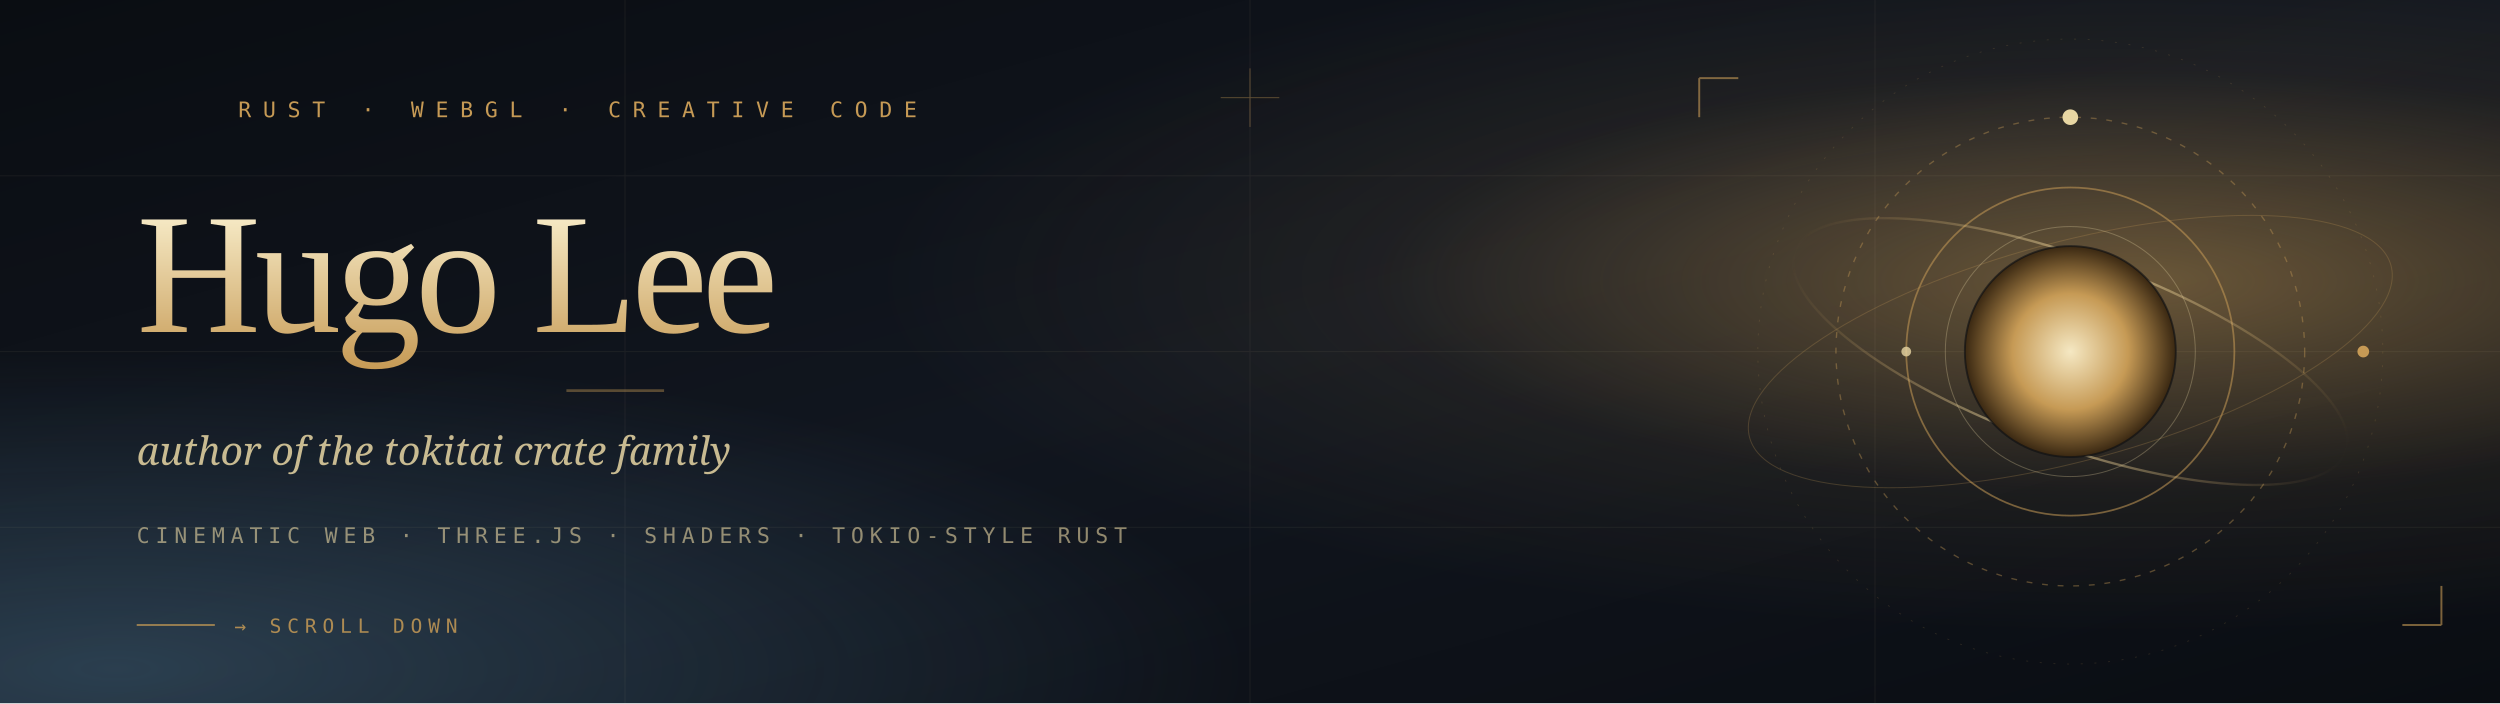
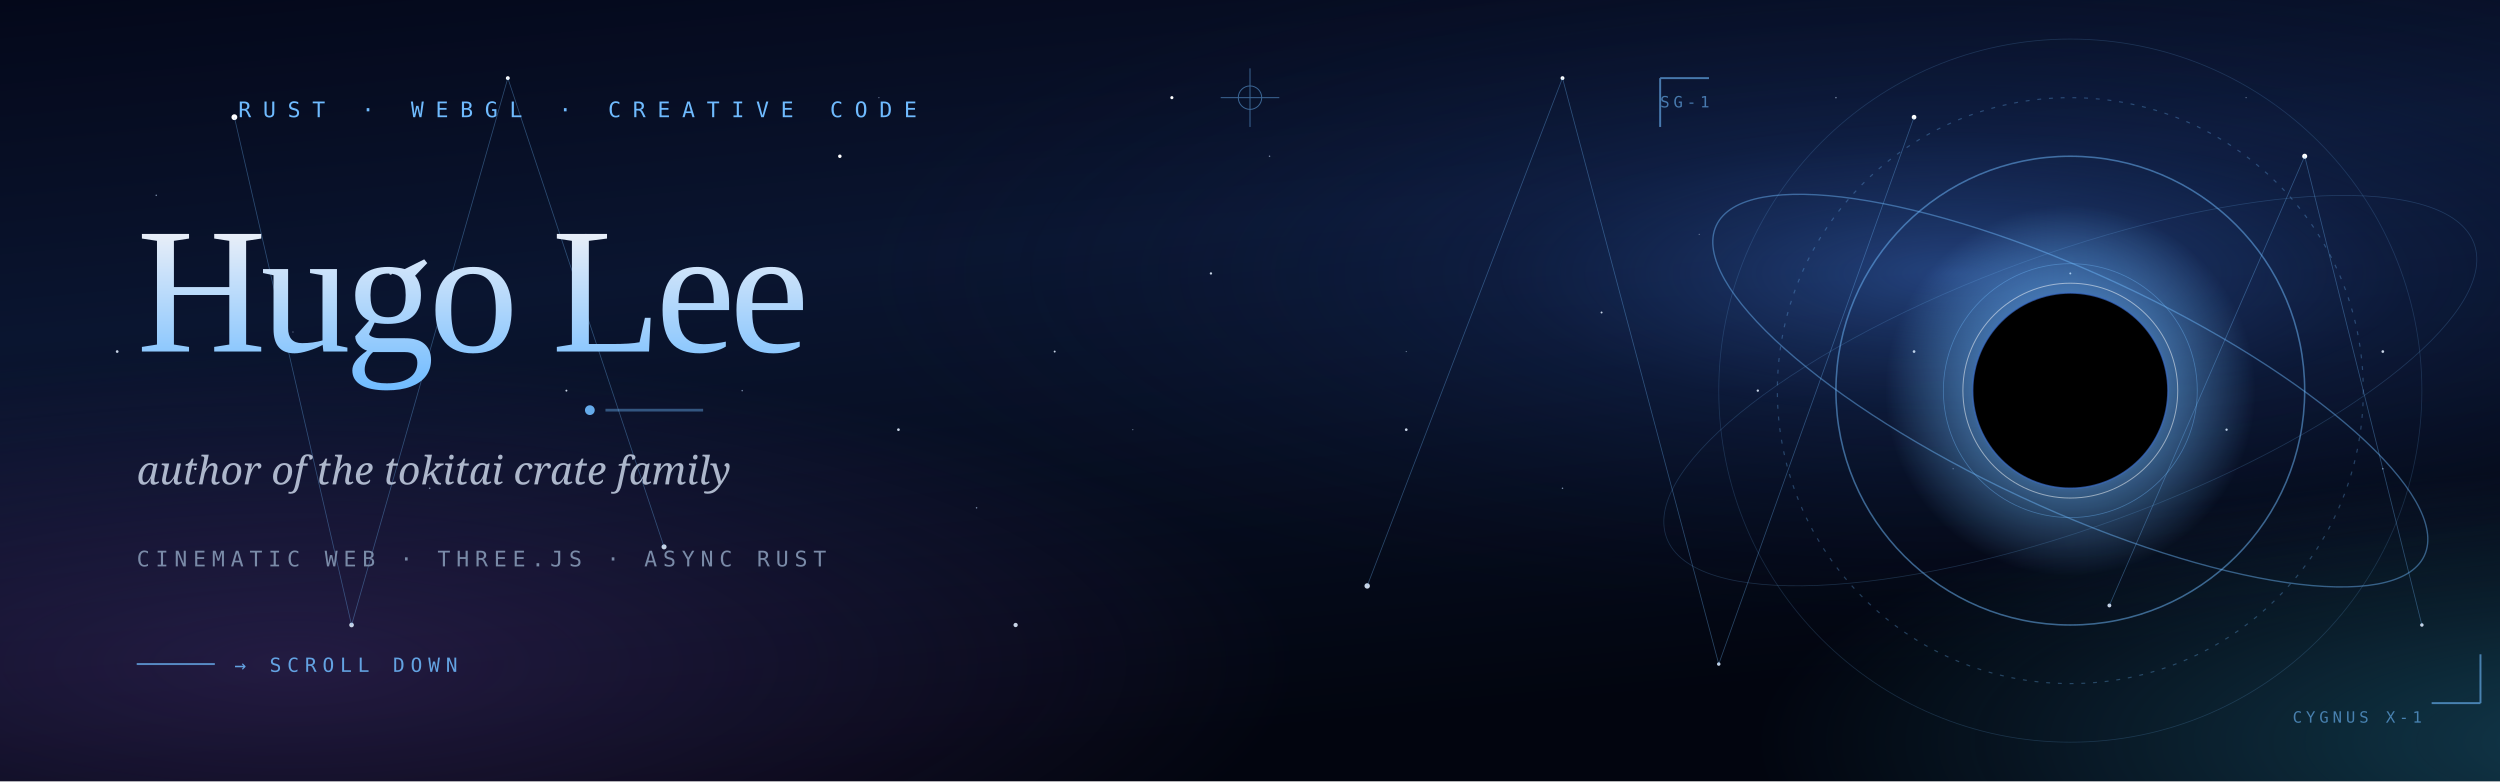
- <svg xmlns="http://www.w3.org/2000/svg" viewBox="0 0 1280 360" preserveAspectRatio="xMidYMid meet">
+ <svg xmlns="http://www.w3.org/2000/svg" viewBox="0 0 1280 400" preserveAspectRatio="xMidYMid meet">
  <defs>
-     <linearGradient id="bg" x1="0" y1="0" x2="1" y2="1">
-       <stop offset="0%" stop-color="#0a0d12" />
-       <stop offset="50%" stop-color="#11161f" />
-       <stop offset="100%" stop-color="#0a0d12" />
+     <linearGradient id="bg" x1="0" y1="0" x2="0.3" y2="1">
+       <stop offset="0%" stop-color="#04081a" />
+       <stop offset="40%" stop-color="#0a1530" />
+       <stop offset="100%" stop-color="#02050f" />
    </linearGradient>
-     <radialGradient id="glow-a" cx="0.85" cy="0.4" r="0.5">
-       <stop offset="0%" stop-color="#c69a55" stop-opacity="0.5" />
-       <stop offset="60%" stop-color="#c69a55" stop-opacity="0.08" />
-       <stop offset="100%" stop-color="#c69a55" stop-opacity="0" />
+     <radialGradient id="nebulaA" cx="0.78" cy="0.35" r="0.45">
+       <stop offset="0%" stop-color="#3b6cc4" stop-opacity="0.55" />
+       <stop offset="40%" stop-color="#1d3a7a" stop-opacity="0.25" />
+       <stop offset="100%" stop-color="#0a1530" stop-opacity="0" />
    </radialGradient>
-     <radialGradient id="glow-b" cx="0.05" cy="0.95" r="0.45">
-       <stop offset="0%" stop-color="#5b8aa8" stop-opacity="0.35" />
-       <stop offset="100%" stop-color="#5b8aa8" stop-opacity="0" />
+     <radialGradient id="nebulaB" cx="0.12" cy="0.85" r="0.4">
+       <stop offset="0%" stop-color="#5b3a8c" stop-opacity="0.35" />
+       <stop offset="100%" stop-color="#5b3a8c" stop-opacity="0" />
    </radialGradient>
-     <radialGradient id="planet" cx="0.5" cy="0.5" r="0.5">
-       <stop offset="0%" stop-color="#f5e8c3" />
-       <stop offset="55%" stop-color="#c69a55" />
-       <stop offset="100%" stop-color="#3a2812" />
+     <radialGradient id="nebulaC" cx="1.05" cy="0.95" r="0.35">
+       <stop offset="0%" stop-color="#2a8aa8" stop-opacity="0.4" />
+       <stop offset="100%" stop-color="#2a8aa8" stop-opacity="0" />
    </radialGradient>
-     <linearGradient id="ring-grad" x1="0" y1="0" x2="1" y2="0">
-       <stop offset="0%" stop-color="#c69a55" stop-opacity="0" />
-       <stop offset="50%" stop-color="#e8d6a3" stop-opacity="0.9" />
-       <stop offset="100%" stop-color="#c69a55" stop-opacity="0" />
+     <radialGradient id="accretion" cx="0.5" cy="0.5" r="0.5">
+       <stop offset="0%" stop-color="#000000" />
+       <stop offset="22%" stop-color="#000000" />
+       <stop offset="38%" stop-color="#3b6cc4" stop-opacity="0.9" />
+       <stop offset="55%" stop-color="#6fbbff" stop-opacity="0.45" />
+       <stop offset="100%" stop-color="#6fbbff" stop-opacity="0" />
+     </radialGradient>
+     <radialGradient id="starGlow" cx="0.5" cy="0.5" r="0.5">
+       <stop offset="0%" stop-color="#ffffff" stop-opacity="1" />
+       <stop offset="40%" stop-color="#c8d4e6" stop-opacity="0.5" />
+       <stop offset="100%" stop-color="#6fbbff" stop-opacity="0" />
+     </radialGradient>
+     <linearGradient id="textGrad" x1="0" y1="0" x2="0" y2="1">
+       <stop offset="0%" stop-color="#e8eef8" />
+       <stop offset="100%" stop-color="#6fbbff" />
    </linearGradient>
-     <linearGradient id="text-grad" x1="0" y1="0" x2="0" y2="1">
-       <stop offset="0%" stop-color="#f5e8c3" />
-       <stop offset="100%" stop-color="#c69a55" />
+     <linearGradient id="lineGrad" x1="0" y1="0" x2="1" y2="0">
+       <stop offset="0%" stop-color="#6fbbff" stop-opacity="0" />
+       <stop offset="50%" stop-color="#6fbbff" stop-opacity="0.9" />
+       <stop offset="100%" stop-color="#6fbbff" stop-opacity="0" />
    </linearGradient>
  </defs>
-   <rect width="1280" height="360" fill="url(#bg)" />
-   <rect width="1280" height="360" fill="url(#glow-a)" />
-   <rect width="1280" height="360" fill="url(#glow-b)" />
-   <g stroke="#e8d6a3" stroke-width="0.5" opacity="0.06">
-     <line x1="0" y1="90" x2="1280" y2="90" />
-     <line x1="0" y1="180" x2="1280" y2="180" />
-     <line x1="0" y1="270" x2="1280" y2="270" />
-     <line x1="320" y1="0" x2="320" y2="360" />
-     <line x1="640" y1="0" x2="640" y2="360" />
-     <line x1="960" y1="0" x2="960" y2="360" />
-   </g>
-   <g transform="translate(1060 180)">
-     <circle r="160" fill="none" stroke="#c69a55" stroke-width="0.4" opacity="0.18" stroke-dasharray="1 6" />
-     <circle r="120" fill="none" stroke="#c69a55" stroke-width="0.7" opacity="0.4" stroke-dasharray="3 5" />
-     <circle r="84" fill="none" stroke="#c69a55" stroke-width="0.9" opacity="0.55" />
-     <ellipse rx="150" ry="48" fill="none" stroke="url(#ring-grad)" stroke-width="1.2" opacity="0.7" transform="rotate(20)" />
-     <ellipse rx="170" ry="56" fill="none" stroke="#c69a55" stroke-width="0.5" opacity="0.25" transform="rotate(-15)" />
-     <circle r="54" fill="url(#planet)" />
-     <circle r="54" fill="none" stroke="#0a0d12" stroke-width="1" opacity="0.6" />
-     <circle r="64" fill="none" stroke="#e8d6a3" stroke-width="0.5" opacity="0.3" />
-     <circle cx="0" cy="-120" r="4" fill="#e8d6a3" />
-     <circle cx="150" cy="0" r="3" fill="#c69a55" />
-     <circle cx="-84" cy="0" r="2.5" fill="#e8d6a3" opacity="0.8" />
-     <g stroke="#c69a55" stroke-width="1" opacity="0.6">
-       <line x1="-190" y1="-140" x2="-170" y2="-140" />
-       <line x1="-190" y1="-140" x2="-190" y2="-120" />
-       <line x1="190" y1="140" x2="170" y2="140" />
-       <line x1="190" y1="140" x2="190" y2="120" />
+   <rect width="1280" height="400" fill="url(#bg)" />
+   <rect width="1280" height="400" fill="url(#nebulaA)" />
+   <rect width="1280" height="400" fill="url(#nebulaB)" />
+   <rect width="1280" height="400" fill="url(#nebulaC)" />
+   <g>
+     <g>
+       <circle cx="120" cy="60" r="1.5" fill="#ffffff" />
+       <circle cx="180" cy="320" r="1.2" fill="#c8d4e6" />
+       <circle cx="260" cy="40" r="1.0" fill="#ffffff" />
+       <circle cx="340" cy="280" r="1.3" fill="#c8d4e6" />
+       <circle cx="430" cy="80" r="0.9" fill="#ffffff" />
+       <circle cx="520" cy="320" r="1.1" fill="#c8d4e6" />
+       <circle cx="600" cy="50" r="0.8" fill="#ffffff" />
+       <circle cx="700" cy="300" r="1.4" fill="#c8d4e6" />
+       <circle cx="800" cy="40" r="1.0" fill="#ffffff" />
+       <circle cx="880" cy="340" r="0.9" fill="#c8d4e6" />
+       <circle cx="980" cy="60" r="1.2" fill="#ffffff" />
+       <circle cx="1080" cy="310" r="1.0" fill="#c8d4e6" />
+       <circle cx="1180" cy="80" r="1.3" fill="#ffffff" />
+       <circle cx="1240" cy="320" r="0.9" fill="#c8d4e6" />
+     </g>
+     <g fill="#c8d4e6">
+       <circle cx="60" cy="180" r="0.7" />
+       <circle cx="100" cy="240" r="0.6" />
+       <circle cx="200" cy="140" r="0.7" />
+       <circle cx="290" cy="200" r="0.5" />
+       <circle cx="380" cy="160" r="0.6" />
+       <circle cx="460" cy="220" r="0.7" />
+       <circle cx="540" cy="180" r="0.5" />
+       <circle cx="620" cy="140" r="0.6" />
+       <circle cx="720" cy="220" r="0.7" />
+       <circle cx="820" cy="160" r="0.5" />
+       <circle cx="900" cy="200" r="0.6" />
+       <circle cx="980" cy="180" r="0.7" />
+       <circle cx="1060" cy="140" r="0.5" />
+       <circle cx="1140" cy="220" r="0.6" />
+       <circle cx="1220" cy="180" r="0.7" />
+     </g>
+     <g fill="#7a8ba8">
+       <circle cx="80" cy="100" r="0.4" />
+       <circle cx="150" cy="170" r="0.3" />
+       <circle cx="220" cy="250" r="0.4" />
+       <circle cx="300" cy="120" r="0.3" />
+       <circle cx="380" cy="200" r="0.4" />
+       <circle cx="450" cy="50" r="0.3" />
+       <circle cx="500" cy="260" r="0.4" />
+       <circle cx="580" cy="220" r="0.3" />
+       <circle cx="650" cy="80" r="0.4" />
+       <circle cx="720" cy="180" r="0.3" />
+       <circle cx="800" cy="250" r="0.4" />
+       <circle cx="870" cy="120" r="0.3" />
+       <circle cx="940" cy="50" r="0.4" />
+       <circle cx="1000" cy="240" r="0.3" />
+       <circle cx="1080" cy="190" r="0.4" />
+       <circle cx="1150" cy="50" r="0.3" />
+       <circle cx="1220" cy="240" r="0.4" />
    </g>
  </g>
+   <g stroke="#6fbbff" stroke-width="0.4" opacity="0.35" fill="none">
+     <polyline points="120,60 180,320 260,40 340,280" />
+     <polyline points="700,300 800,40 880,340 980,60" />
+     <polyline points="1080,310 1180,80 1240,320" />
+   </g>
+   <g transform="translate(1060 200)">
+     <circle r="180" fill="none" stroke="#6fbbff" stroke-width="0.4" opacity="0.18" />
+     <circle r="150" fill="none" stroke="#6fbbff" stroke-width="0.6" opacity="0.3" stroke-dasharray="2 4" />
+     <circle r="120" fill="none" stroke="#6fbbff" stroke-width="0.8" opacity="0.5" />
+     <ellipse rx="200" ry="60" fill="none" stroke="#6fbbff" stroke-width="0.7" opacity="0.45" transform="rotate(25)" />
+     <ellipse rx="220" ry="70" fill="none" stroke="#6fbbff" stroke-width="0.4" opacity="0.2" transform="rotate(-20)" />
+     <circle r="95" fill="url(#accretion)" />
+     <circle r="50" fill="#000000" />
+     <circle r="50" fill="none" stroke="#3b6cc4" stroke-width="0.8" opacity="0.7" />
+     <circle r="55" fill="none" stroke="#ffffff" stroke-width="0.5" opacity="0.5" />
+     <circle r="65" fill="none" stroke="#6fbbff" stroke-width="0.4" opacity="0.4" />
+     <g stroke="#6fbbff" stroke-width="1" opacity="0.6">
+       <line x1="-210" y1="-160" x2="-185" y2="-160" />
+       <line x1="-210" y1="-160" x2="-210" y2="-135" />
+       <line x1="210" y1="160" x2="185" y2="160" />
+       <line x1="210" y1="160" x2="210" y2="135" />
+     </g>
+     <text x="-210" y="-145" font-family="JetBrains Mono, monospace" font-size="8" letter-spacing="2" fill="#6fbbff" opacity="0.6">SG-1</text>
+     <text x="180" y="170" font-family="JetBrains Mono, monospace" font-size="8" letter-spacing="2" fill="#6fbbff" opacity="0.6" text-anchor="end">CYGNUS X-1</text>
+   </g>
  <g transform="translate(70 0)">
-     <line x1="0" y1="56" x2="40" y2="56" stroke="url(#ring-grad)" stroke-width="1.2" />
-     <text x="52" y="60" font-family="JetBrains Mono, Menlo, monospace" font-size="11" letter-spacing="6" fill="#c69a55">RUST · WEBGL · CREATIVE CODE</text>
-     <text x="0" y="170" font-family="Georgia, 'Times New Roman', serif" font-size="88" font-weight="300" letter-spacing="-3" fill="url(#text-grad)">Hugo Lee</text>
-     <line x1="0" y1="200" x2="220" y2="200" stroke="url(#ring-grad)" stroke-width="1.4" />
-     <line x1="220" y1="200" x2="270" y2="200" stroke="#c69a55" stroke-width="1.4" opacity="0.4" />
-     <text x="0" y="238" font-family="Georgia, serif" font-size="20" font-style="italic" font-weight="300" fill="#e8d6a3" opacity="0.85">author of the tokitai crate family</text>
-     <g transform="translate(0 278)">
-       <text x="0" y="0" font-family="JetBrains Mono, monospace" font-size="11" letter-spacing="3" fill="#e8d6a3" opacity="0.6">CINEMATIC WEB · THREE.JS · SHADERS · TOKIO-STYLE RUST</text>
+     <line x1="0" y1="56" x2="40" y2="56" stroke="url(#lineGrad)" stroke-width="1.2" />
+     <text x="52" y="60" font-family="JetBrains Mono, Menlo, monospace" font-size="11" letter-spacing="6" fill="#6fbbff">RUST · WEBGL · CREATIVE CODE</text>
+     <text x="0" y="180" font-family="Georgia, 'Times New Roman', serif" font-size="92" font-weight="300" letter-spacing="-3" fill="url(#textGrad)">Hugo Lee</text>
+     <line x1="0" y1="210" x2="220" y2="210" stroke="url(#lineGrad)" stroke-width="1.4" />
+     <circle cx="232" cy="210" r="2.5" fill="#6fbbff" opacity="0.9" />
+     <line x1="240" y1="210" x2="290" y2="210" stroke="#6fbbff" stroke-width="1.4" opacity="0.4" />
+     <text x="0" y="248" font-family="Georgia, serif" font-size="20" font-style="italic" font-weight="300" fill="#c8d4e6" opacity="0.85">author of the tokitai crate family</text>
+     <g transform="translate(0 290)">
+       <text x="0" y="0" font-family="JetBrains Mono, monospace" font-size="11" letter-spacing="3" fill="#7a8ba8">CINEMATIC WEB · THREE.JS · ASYNC RUST</text>
    </g>
-     <g transform="translate(0 320)">
-       <line x1="0" y1="0" x2="40" y2="0" stroke="#c69a55" stroke-width="1" opacity="0.7" />
-       <text x="50" y="4" font-family="JetBrains Mono, monospace" font-size="10" letter-spacing="3" fill="#c69a55" opacity="0.85">→ SCROLL DOWN</text>
+     <g transform="translate(0 340)">
+       <line x1="0" y1="0" x2="40" y2="0" stroke="#6fbbff" stroke-width="1" opacity="0.7" />
+       <text x="50" y="4" font-family="JetBrains Mono, monospace" font-size="10" letter-spacing="3" fill="#6fbbff" opacity="0.85">→ SCROLL DOWN</text>
    </g>
  </g>
-   <g transform="translate(640 50)" stroke="#c69a55" stroke-width="0.5" opacity="0.4">
+   <g transform="translate(640 50)" stroke="#6fbbff" stroke-width="0.5" opacity="0.5">
    <line x1="-15" y1="0" x2="15" y2="0" />
    <line x1="0" y1="-15" x2="0" y2="15" />
+     <circle r="6" fill="none" />
  </g>
</svg>
